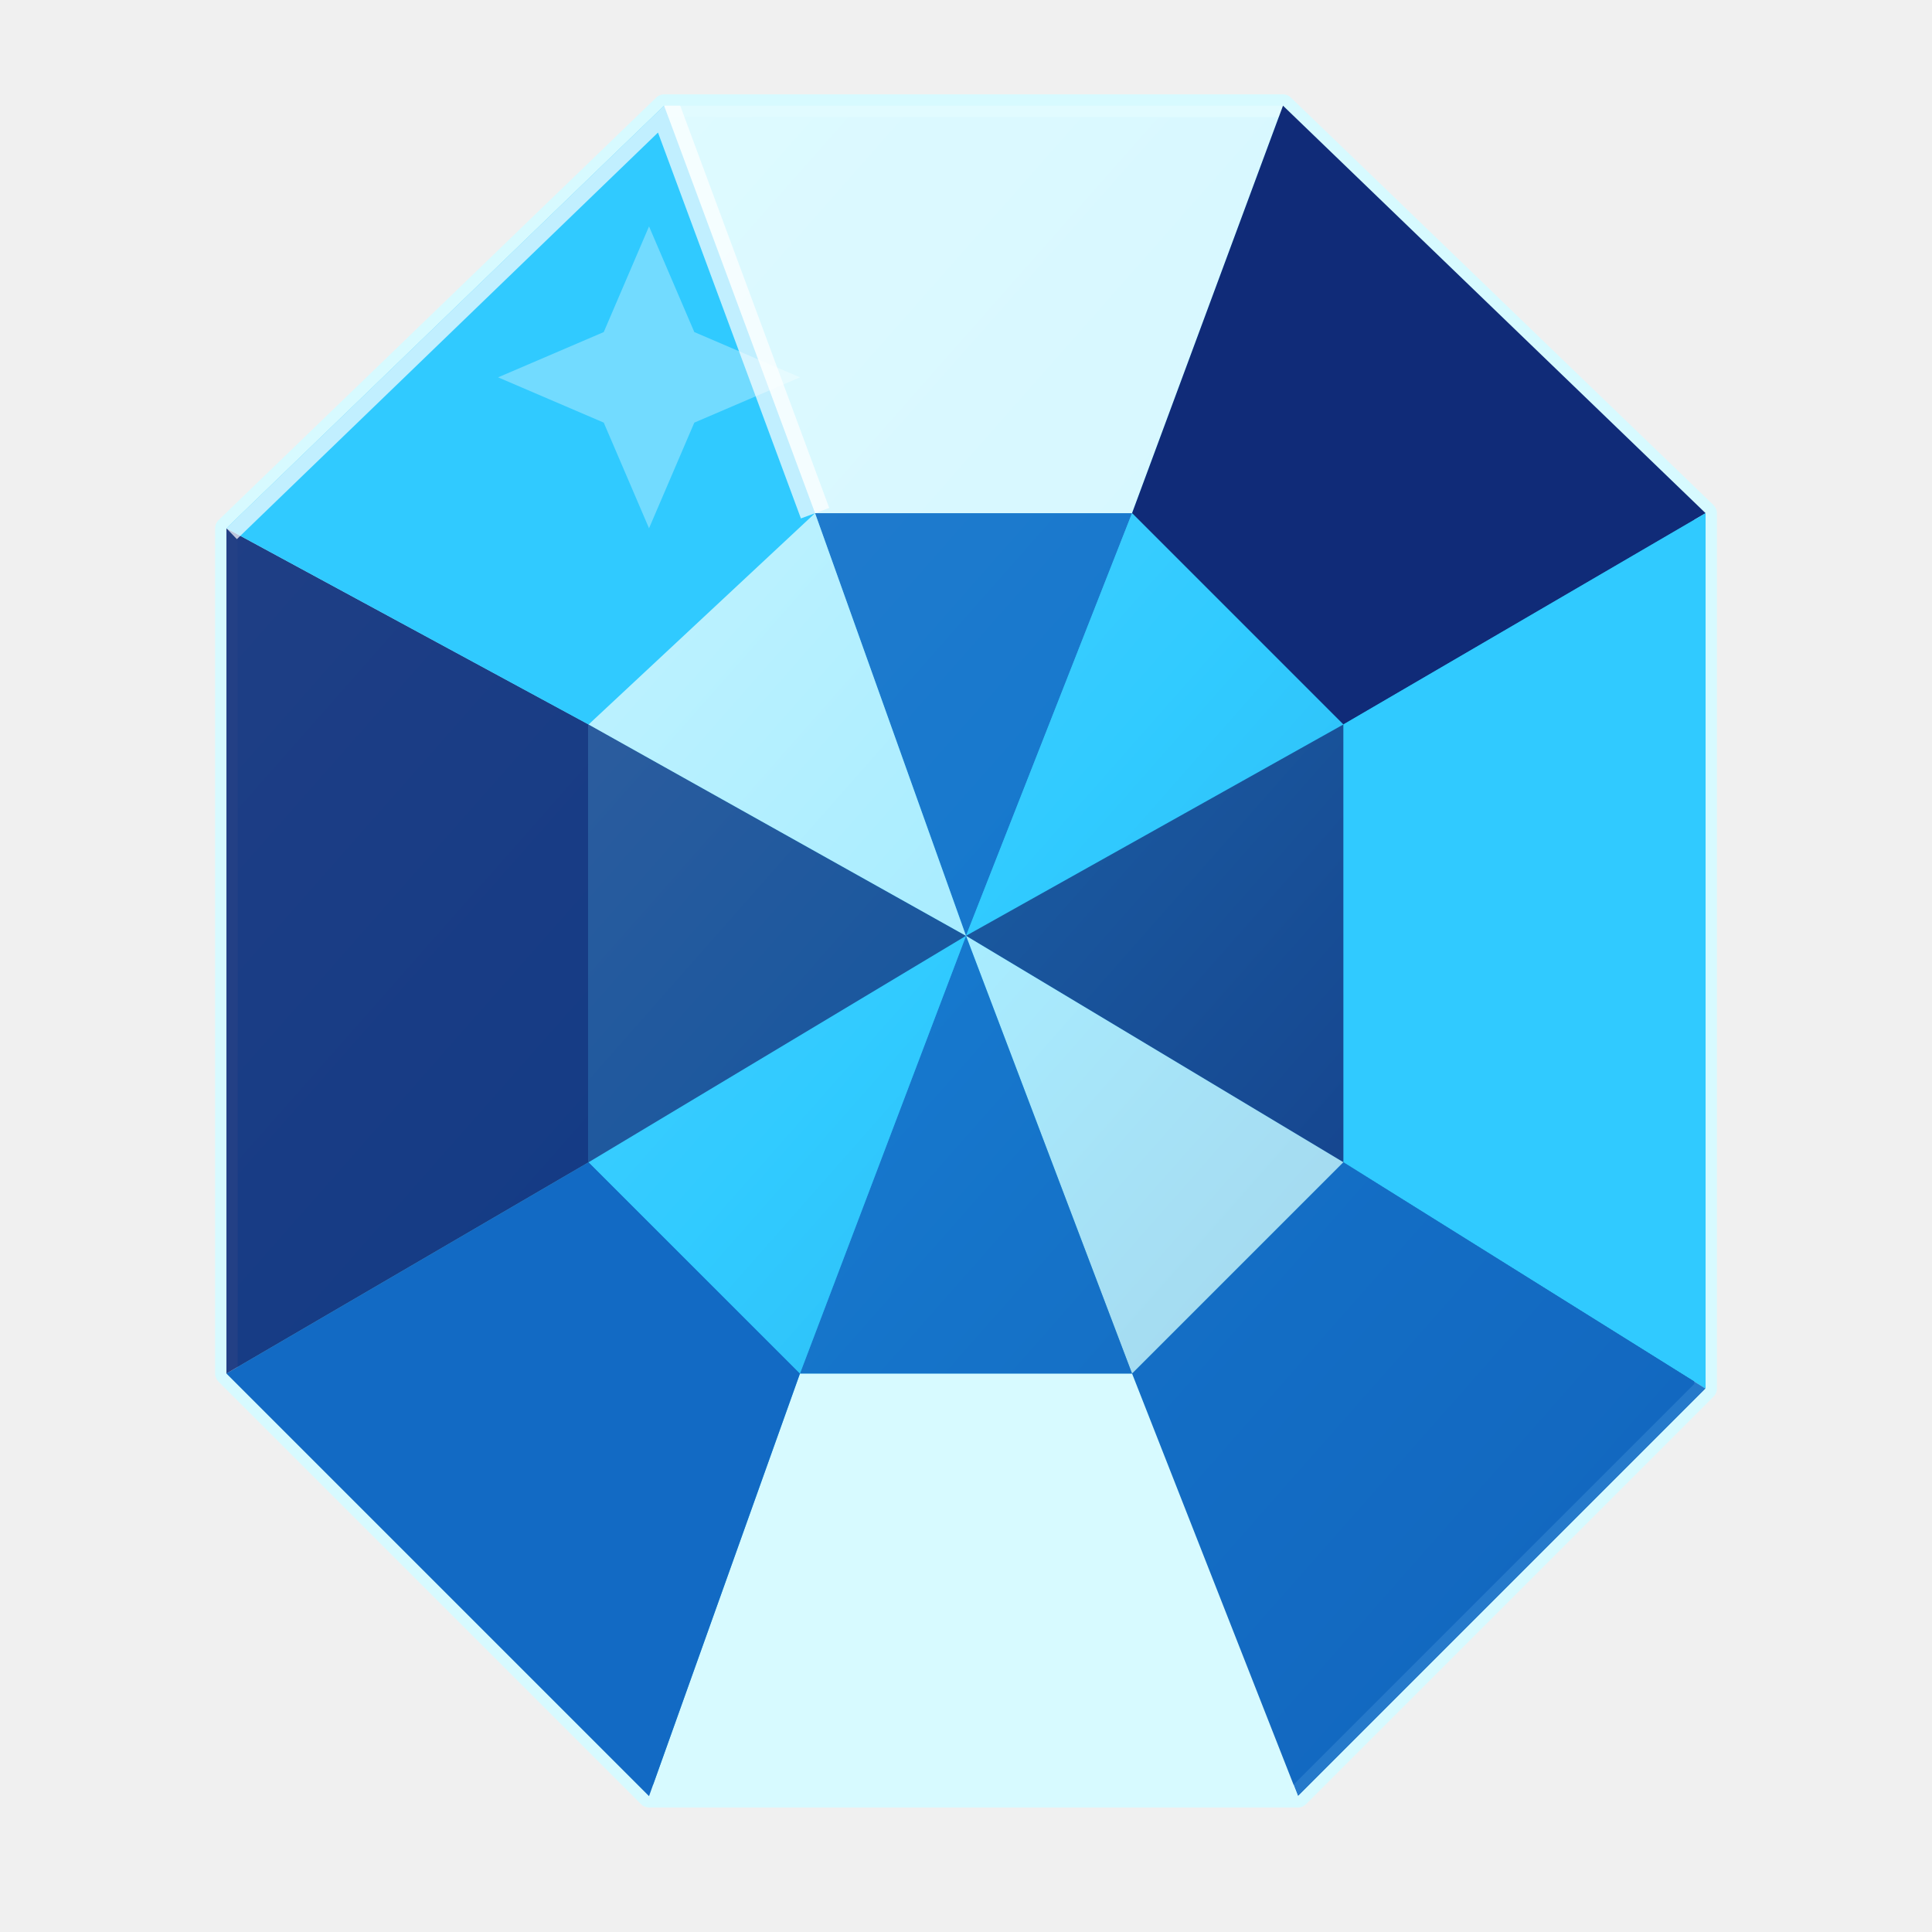
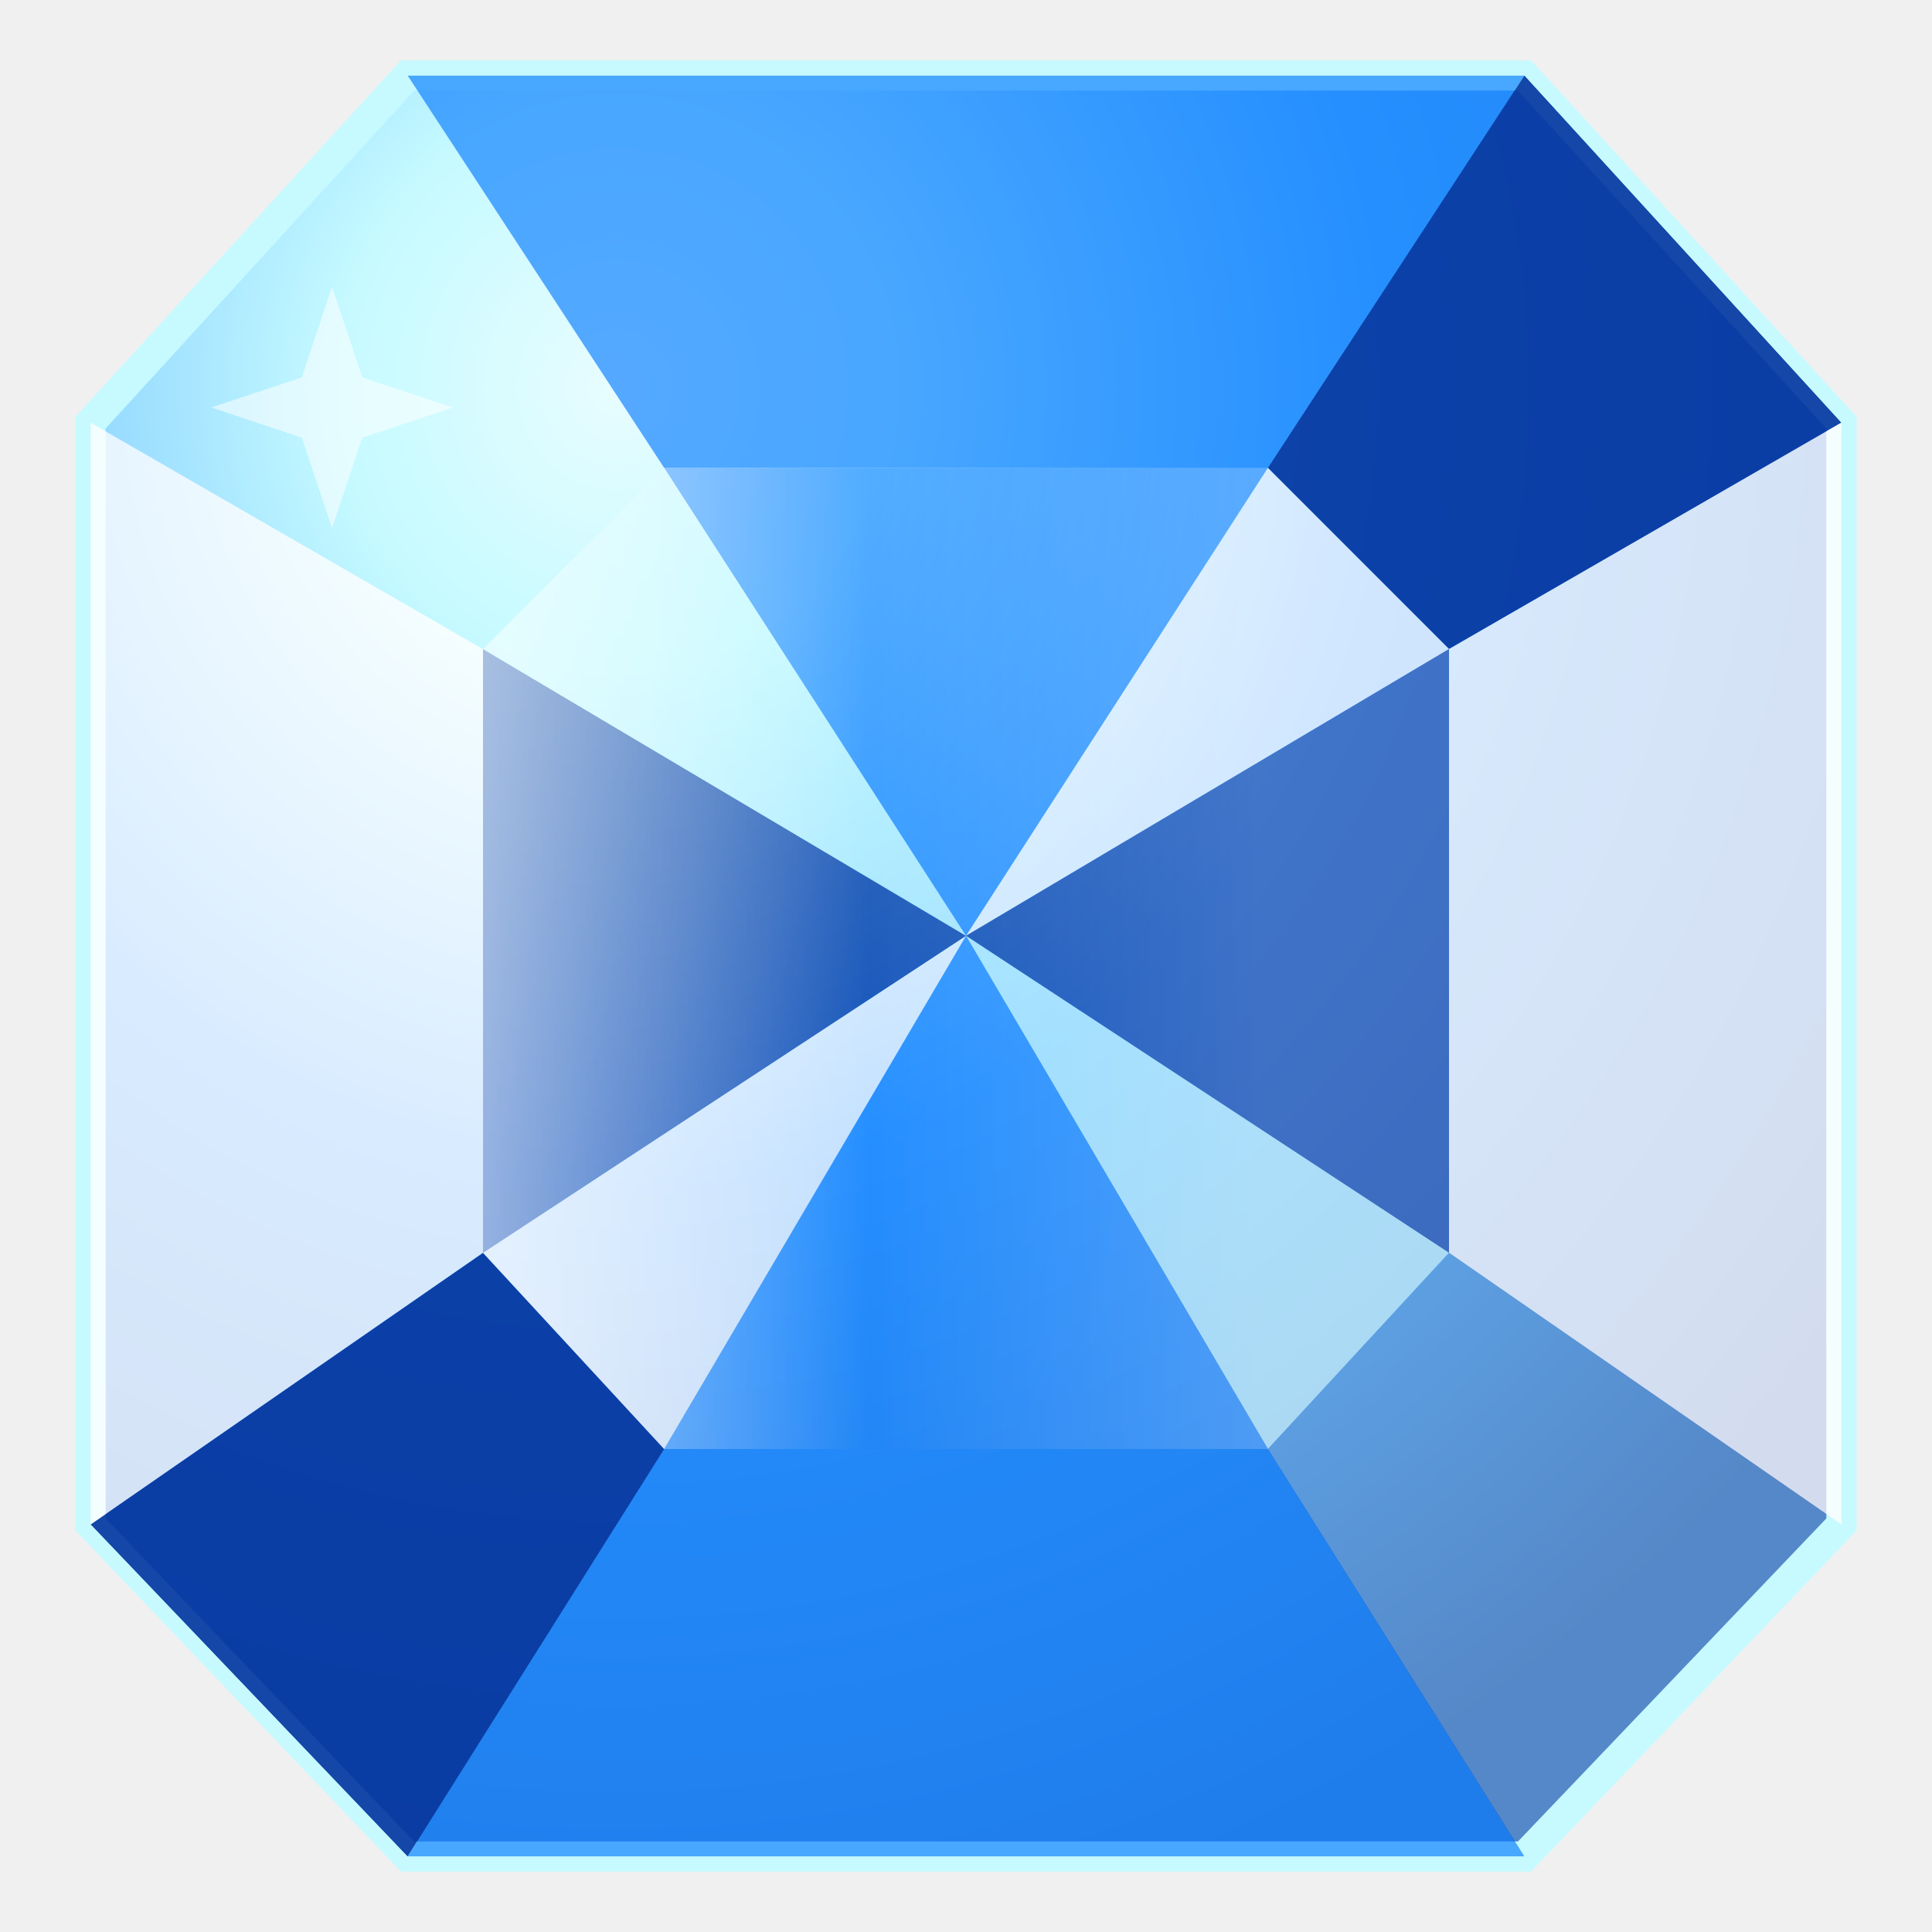
- <svg xmlns="http://www.w3.org/2000/svg" width="128" height="128" viewBox="0 0 128 128">
+ <svg xmlns="http://www.w3.org/2000/svg" viewBox="0 0 128 128">
  <defs>
-     <linearGradient id="body" x1="0" y1="0" x2="1" y2="1">
-       <stop stop-color="#d7faff" />
-       <stop offset=".5" stop-color="#30caff" />
-       <stop offset="1" stop-color="#102b78" />
+     <radialGradient id="shine" cx="30%" cy="18%" r="88%">
+       <stop stop-color="#fff" />
+       <stop offset=".18" stop-color="#c6faff" />
+       <stop offset=".5" stop-color="#258fff" />
+       <stop offset="1" stop-color="#0a3ca3" />
+     </radialGradient>
+     <linearGradient id="flash">
+       <stop stop-color="#fff" stop-opacity=".8" />
+       <stop offset=".4" stop-color="#fff" stop-opacity="0" />
+       <stop offset=".8" stop-color="#fff" stop-opacity=".28" />
    </linearGradient>
    <clipPath id="cut">
-       <polygon points="44,7 85,7 113,34 113,92 86,119 43,119 15,91 15,35" />
+       <polygon points="27,5 101,5 122,28 122,101 101,123 27,123 6,101 6,28" />
    </clipPath>
  </defs>
-   <polygon points="44,7 85,7 113,34 113,92 86,119 43,119 15,91 15,35" fill="url(#body)" stroke="#d7faff" stroke-width="1.5" stroke-linejoin="round" />
+   <polygon points="27,5 101,5 122,28 122,101 101,123 27,123 6,101 6,28" fill="url(#shine)" stroke="#c6faff" stroke-width="2" />
  <g clip-path="url(#cut)">
-     <polygon points="44,7,85,7,75,34,54,34" fill="#d7faff" opacity=".9" />
-     <polygon points="54,34,75,34,64,62" fill="#126ac4" opacity=".85" />
-     <polygon points="85,7,113,34,89,48,75,34" fill="#102b78" opacity="1" />
-     <polygon points="75,34,89,48,64,62" fill="#30caff" opacity=".72" />
-     <polygon points="113,34,113,92,89,77,89,48" fill="#30caff" opacity="1" />
-     <polygon points="89,48,89,77,64,62" fill="#102b78" opacity=".72" />
-     <polygon points="113,92,86,119,75,91,89,77" fill="#126ac4" opacity=".9" />
-     <polygon points="89,77,75,91,64,62" fill="#d7faff" opacity=".72" />
-     <polygon points="86,119,43,119,53,91,75,91" fill="#d7faff" opacity="1" />
-     <polygon points="75,91,53,91,64,62" fill="#126ac4" opacity=".85" />
-     <polygon points="43,119,15,91,39,77,53,91" fill="#126ac4" opacity="1" />
-     <polygon points="53,91,39,77,64,62" fill="#30caff" opacity=".72" />
-     <polygon points="15,91,15,35,39,48,39,77" fill="#102b78" opacity=".9" />
-     <polygon points="39,77,39,48,64,62" fill="#102b78" opacity=".72" />
-     <polygon points="15,35,44,7,54,34,39,48" fill="#30caff" opacity="1" />
-     <polygon points="39,48,54,34,64,62" fill="#d7faff" opacity=".72" />
-     <path d="M44,7 85,7 75,34 54,34Z" fill="white" opacity=".26" />
-     <path d="M15,35 44,7 54,34" fill="none" stroke="white" stroke-opacity=".7" stroke-width="2" />
+     <polygon points="27,5,101,5,84,31,44,31" fill="#258fff" opacity="0.78" />
+     <polygon points="44,31,84,31,64,62" fill="#258fff" opacity=".73" />
+     <polygon points="101,5,122,28,96,43,84,31" fill="#0a3ca3" opacity="0.94" />
+     <polygon points="84,31,96,43,64,62" fill="#fff" opacity=".73" />
+     <polygon points="122,28,122,101,96,83,96,43" fill="#fff" opacity="0.82" />
+     <polygon points="96,43,96,83,64,62" fill="#0a3ca3" opacity=".73" />
+     <polygon points="122,101,101,123,84,96,96,83" fill="#c6faff" opacity="0.4" />
+     <polygon points="96,83,84,96,64,62" fill="#c6faff" opacity=".73" />
+     <polygon points="101,123,27,123,44,96,84,96" fill="#258fff" opacity="0.78" />
+     <polygon points="84,96,44,96,64,62" fill="#258fff" opacity=".73" />
+     <polygon points="27,123,6,101,32,83,44,96" fill="#0a3ca3" opacity="0.94" />
+     <polygon points="44,96,32,83,64,62" fill="#fff" opacity=".73" />
+     <polygon points="6,101,6,28,32,43,32,83" fill="#fff" opacity="0.82" />
+     <polygon points="32,83,32,43,64,62" fill="#0a3ca3" opacity=".73" />
+     <polygon points="6,28,27,5,44,31,32,43" fill="#c6faff" opacity="0.4" />
+     <polygon points="32,43,44,31,64,62" fill="#c6faff" opacity=".73" />
+     <polygon points="44,31 84,31 96,43 96,83 84,96 44,96 32,83 32,43" fill="url(#flash)" opacity=".7" />
  </g>
-   <path d="M40 22l3 -7 3 7 7 3 -7 3 -3 7 -3 -7 -7 -3Z" fill="#fff" opacity=".32" />
+   <path d="M20 25l2-6 2 6 6 2-6 2-2 6-2-6-6-2Z" fill="#fff" opacity=".55" />
</svg>
